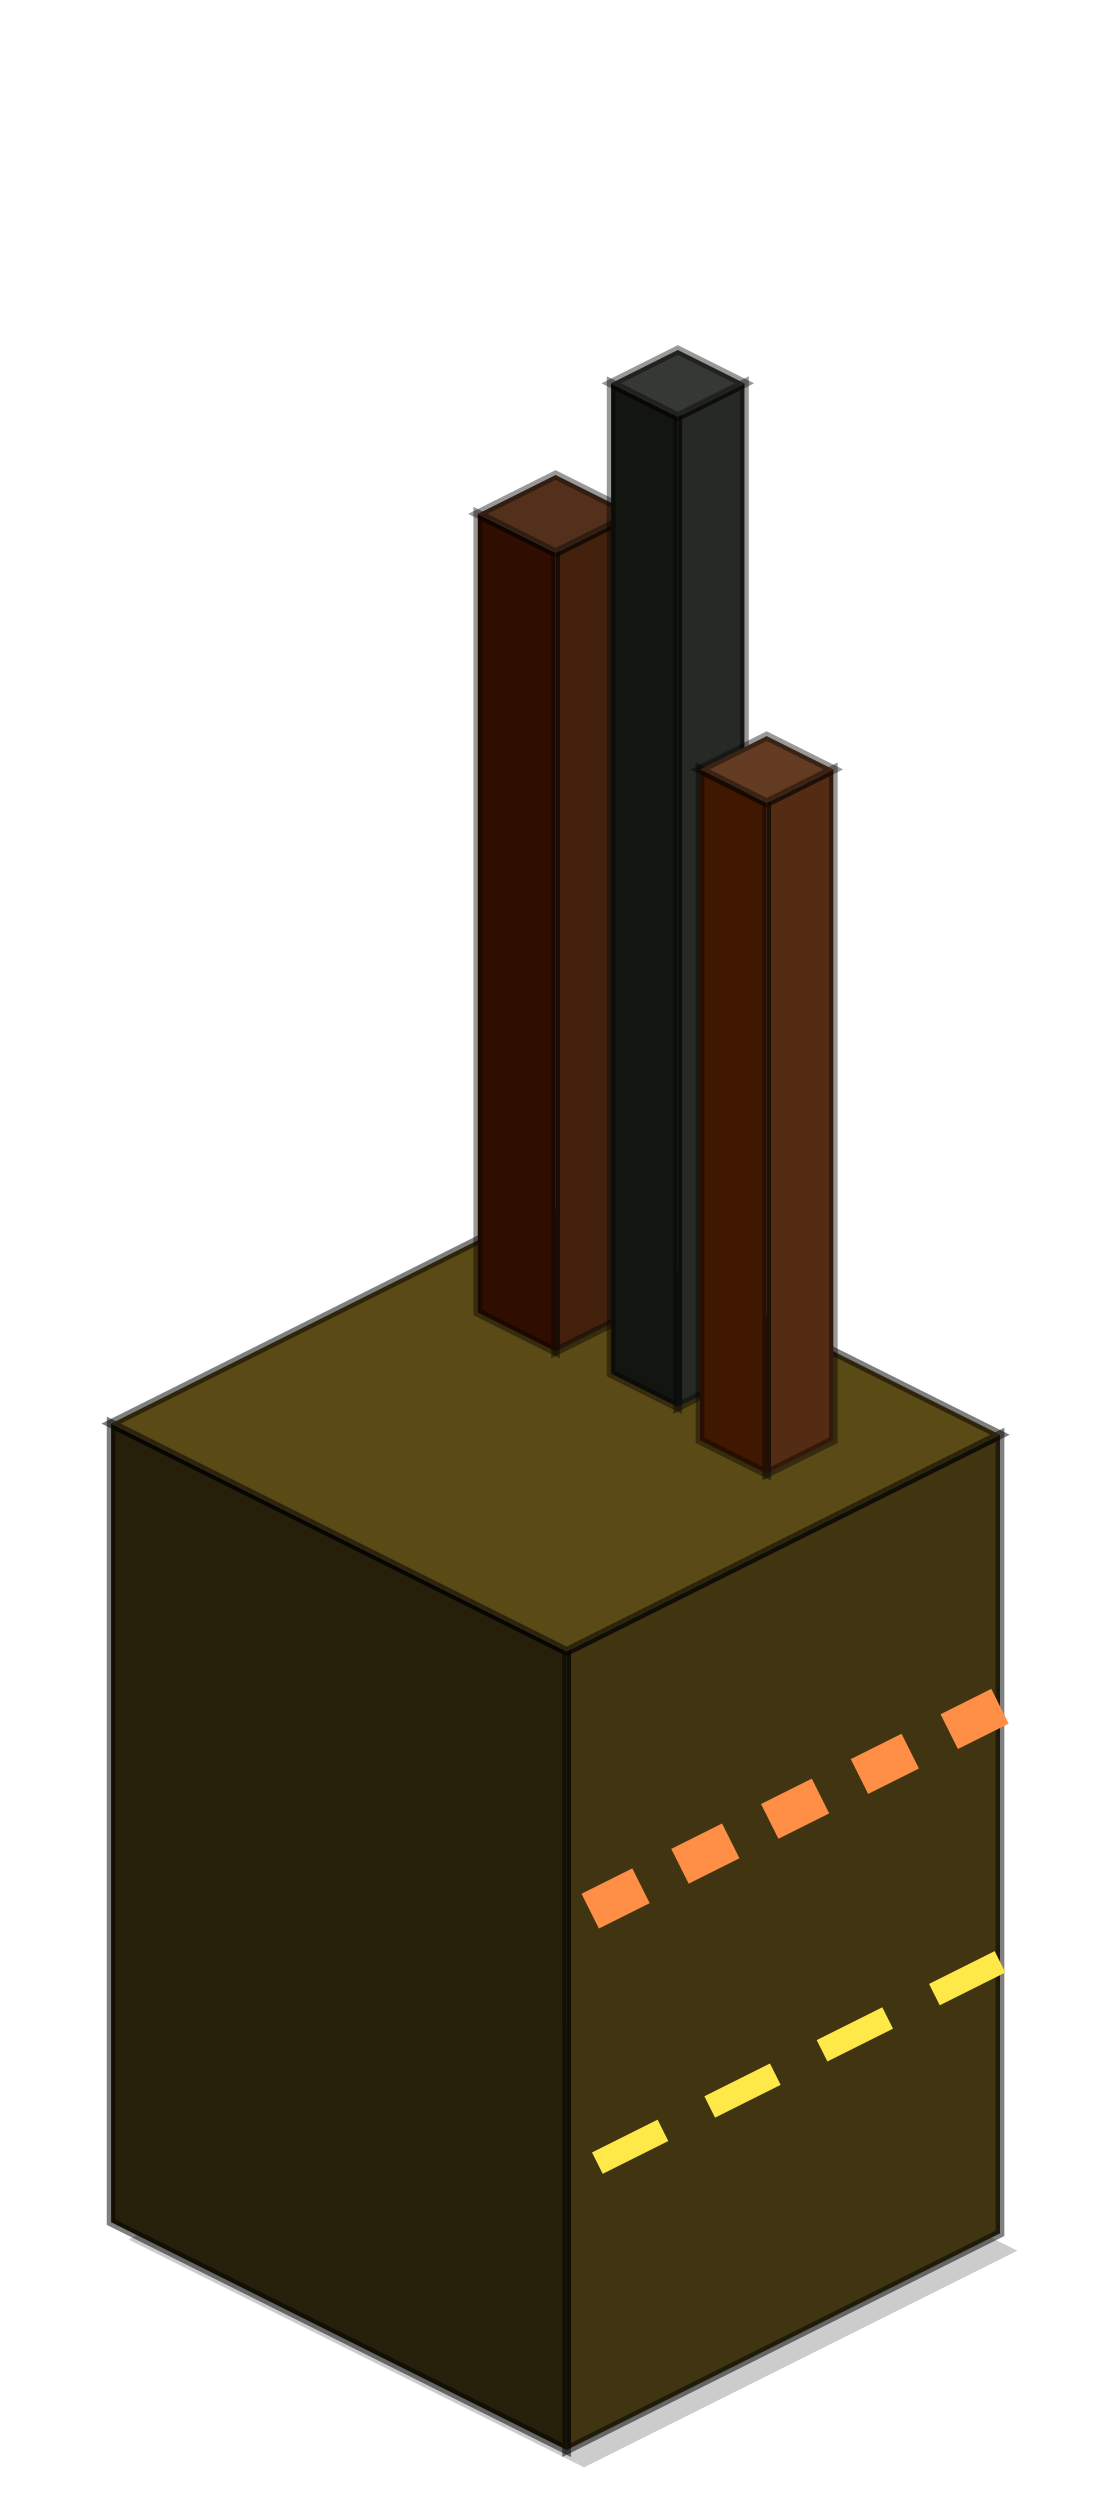
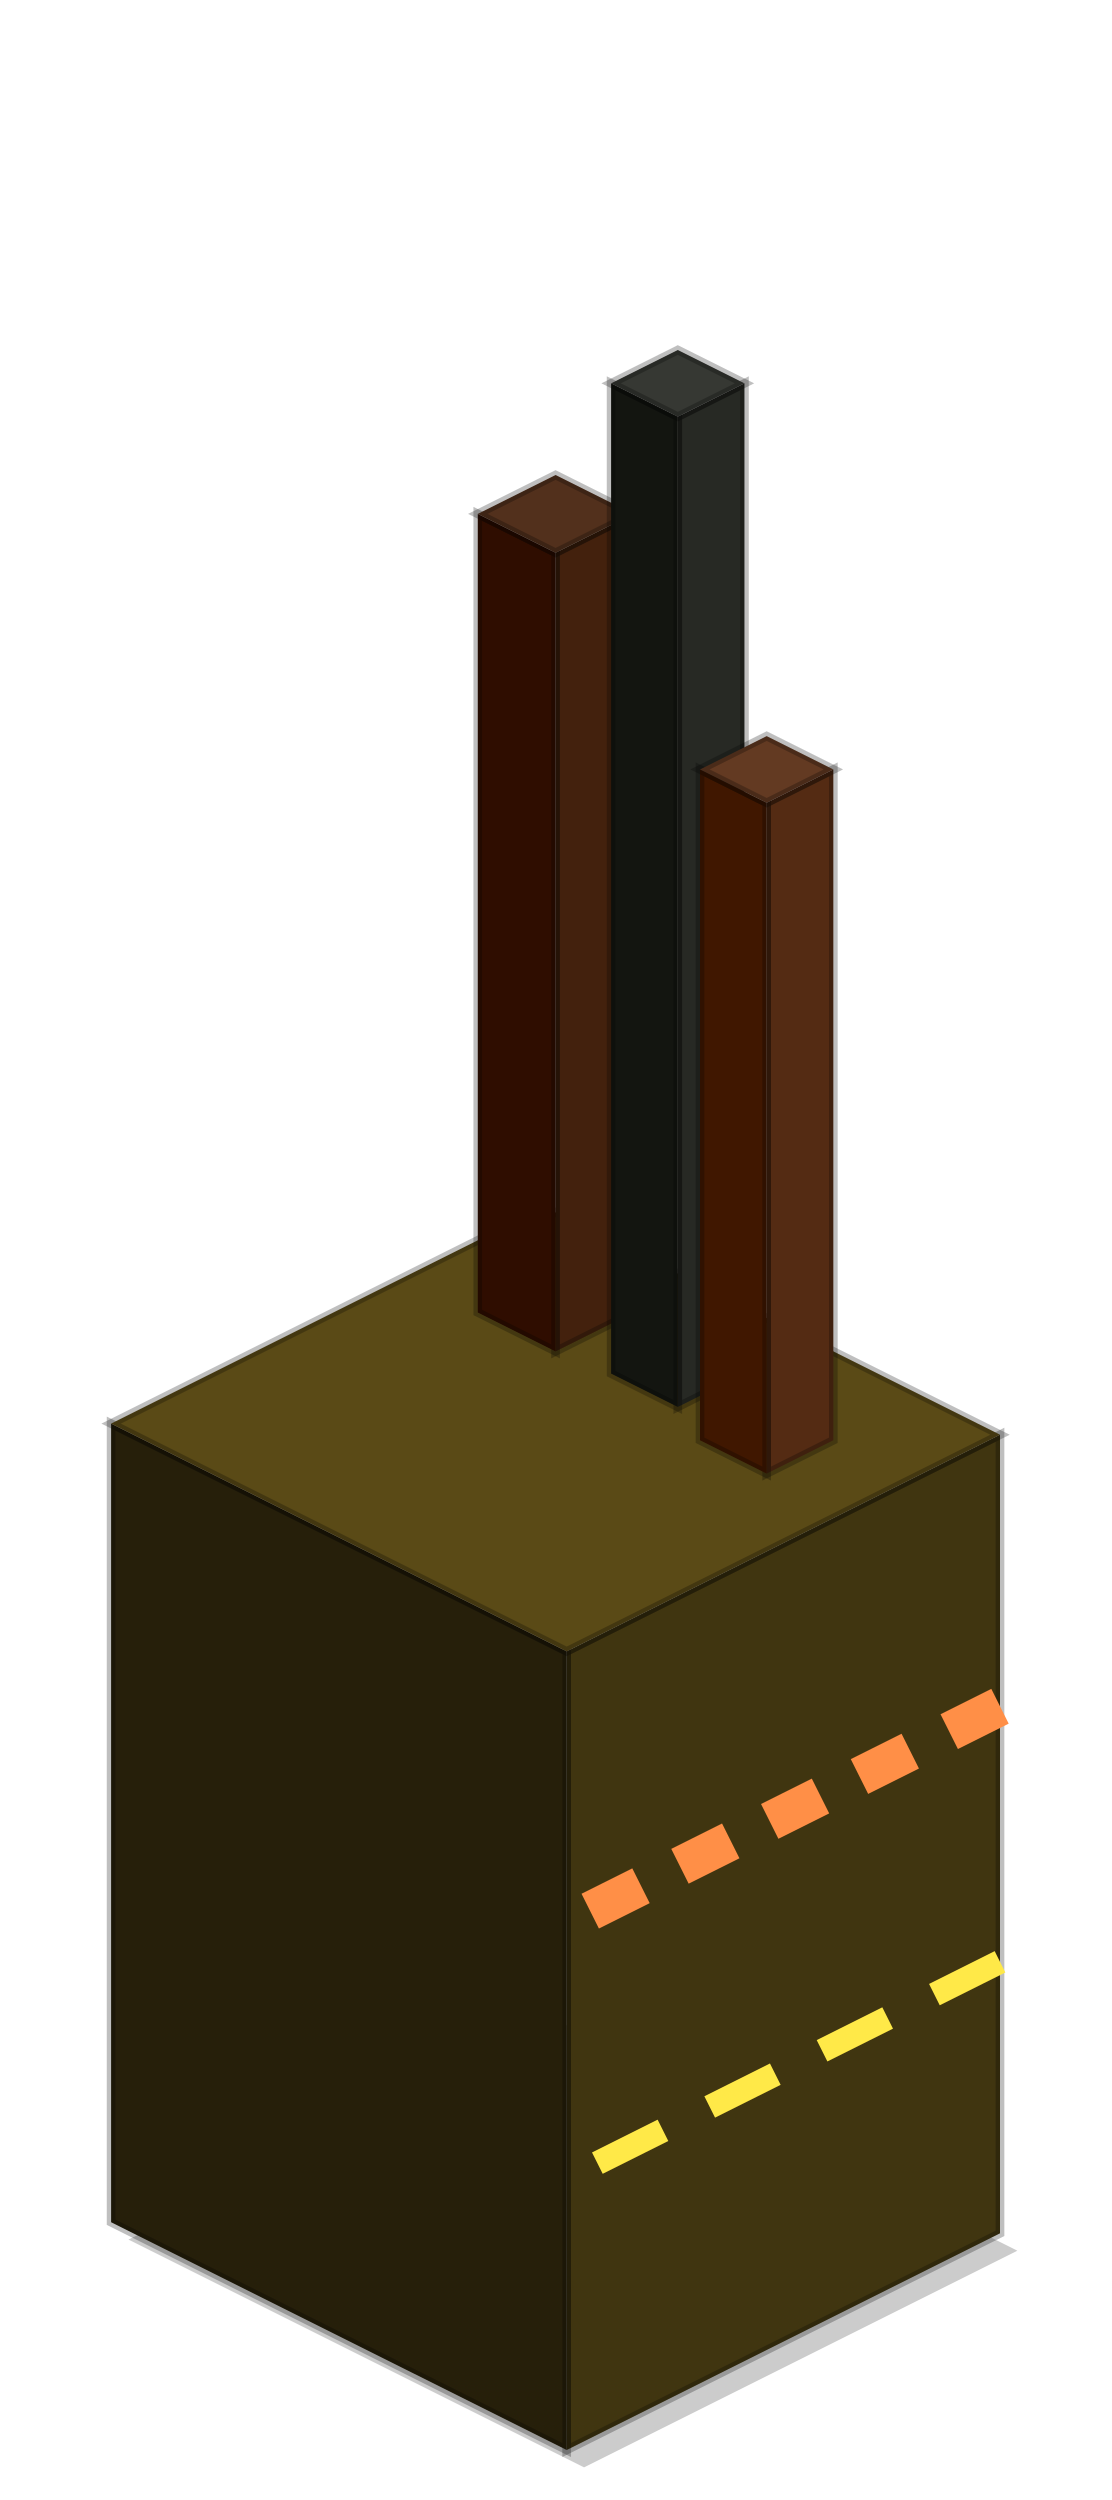
<svg xmlns="http://www.w3.org/2000/svg" version="1.1" width="128" height="288">
  <defs />
  <g>
    <path d="M64.72,233.04 L117.2,259.28 L67.28,284.24 L14.8,258 Z" fill="rgb(0,0,0)" fill-opacity="0.2" />
    <path d="M115.2,257.28 L65.28,282.24 L65.28,190.24 L115.2,165.28 Z" fill="#403510" />
-     <path d="M115.2,257.28 L65.28,282.24 L65.28,190.24 L115.2,165.28 Z" fill="none" stroke="rgb(0,0,0)" stroke-opacity="0.5" stroke-width="1" />
+     <path d="M115.2,257.28 L65.28,282.24 L65.28,190.24 L115.2,165.28 Z" fill="none" stroke="rgb(0,0,0)" stroke-opacity="0.25" stroke-width="1" />
    <path d="M12.8,256 L65.28,282.24 L65.28,190.24 L12.8,164 Z" fill="#261f0a" />
-     <path d="M12.8,256 L65.28,282.24 L65.28,190.24 L12.8,164 Z" fill="none" stroke="rgb(0,0,0)" stroke-opacity="0.5" stroke-width="1" />
+     <path d="M12.8,256 L65.28,282.24 L65.28,190.24 L12.8,164 Z" fill="none" stroke="rgb(0,0,0)" stroke-opacity="0.25" stroke-width="1" />
    <path d="M62.72,139.04 L115.2,165.28 L65.28,190.24 L12.8,164 Z" fill="#5a4a16" />
-     <path d="M62.72,139.04 L115.2,165.28 L65.28,190.24 L12.8,164 Z" fill="none" stroke="rgb(0,0,0)" stroke-opacity="0.5" stroke-width="1" />
+     <path d="M62.72,139.04 L115.2,165.28 L65.28,190.24 L12.8,164 Z" fill="none" stroke="rgb(0,0,0)" stroke-opacity="0.25" stroke-width="1" />
    <path d="M115.2,196.56 L65.28,221.52" fill="none" stroke="rgb(255,143,71)" stroke-width="4.48" stroke-dasharray="6.54,5.02" />
    <path d="M115.2,226 L65.28,250.96" fill="none" stroke="rgb(255,233,72)" stroke-width="2.75" stroke-dasharray="8.45,6.02" />
    <path d="M72.96,151.2 L64,155.68 L64,63.68 L72.96,59.2 Z" fill="rgb(67,33,13)" />
-     <path d="M72.96,151.2 L64,155.68 L64,63.68 L72.96,59.2 Z" fill="none" stroke="rgb(0,0,0)" stroke-opacity="0.4" stroke-width="1" />
+     <path d="M72.96,151.2 L64,155.68 L64,63.68 L72.96,59.2 Z" fill="none" stroke="rgb(0,0,0)" stroke-opacity="0.25" stroke-width="1" />
    <path d="M55.04,151.2 L64,155.68 L64,63.68 L55.04,59.2 Z" fill="rgb(47,13,0)" />
-     <path d="M55.04,151.2 L64,155.68 L64,63.68 L55.04,59.2 Z" fill="none" stroke="rgb(0,0,0)" stroke-opacity="0.4" stroke-width="1" />
+     <path d="M55.04,151.2 L64,155.68 L64,63.68 L55.04,59.2 Z" fill="none" stroke="rgb(0,0,0)" stroke-opacity="0.25" stroke-width="1" />
    <path d="M64,54.72 L72.96,59.2 L64,63.68 L55.04,59.2 Z" fill="#52301c" />
-     <path d="M64,54.72 L72.96,59.2 L64,63.68 L55.04,59.2 Z" fill="none" stroke="rgb(0,0,0)" stroke-opacity="0.4" stroke-width="1" />
+     <path d="M64,54.72 L72.96,59.2 L64,63.68 L55.04,59.2 Z" fill="none" stroke="rgb(0,0,0)" stroke-opacity="0.25" stroke-width="1" />
    <path d="M85.76,158.24 L78.08,162.08 L78.08,48 L85.76,44.16 Z" fill="rgb(39,41,36)" />
-     <path d="M85.76,158.24 L78.08,162.08 L78.08,48 L85.76,44.16 Z" fill="none" stroke="rgb(0,0,0)" stroke-opacity="0.4" stroke-width="1" />
+     <path d="M85.76,158.24 L78.08,162.08 L78.08,48 L85.76,44.16 Z" fill="none" stroke="rgb(0,0,0)" stroke-opacity="0.25" stroke-width="1" />
    <path d="M70.4,158.24 L78.08,162.08 L78.08,48 L70.4,44.16 Z" fill="rgb(19,21,16)" />
-     <path d="M70.4,158.24 L78.08,162.08 L78.08,48 L70.4,44.16 Z" fill="none" stroke="rgb(0,0,0)" stroke-opacity="0.4" stroke-width="1" />
+     <path d="M70.4,158.24 L78.08,162.08 L78.08,48 L70.4,44.16 Z" fill="none" stroke="rgb(0,0,0)" stroke-opacity="0.25" stroke-width="1" />
    <path d="M78.08,40.32 L85.76,44.16 L78.08,48 L70.4,44.16 Z" fill="#363833" />
-     <path d="M78.08,40.32 L85.76,44.16 L78.08,48 L70.4,44.16 Z" fill="none" stroke="rgb(0,0,0)" stroke-opacity="0.4" stroke-width="1" />
+     <path d="M78.08,40.32 L85.76,44.16 L78.08,48 L70.4,44.16 Z" fill="none" stroke="rgb(0,0,0)" stroke-opacity="0.25" stroke-width="1" />
    <path d="M96,165.92 L88.32,169.76 L88.32,92.48 L96,88.64 Z" fill="rgb(84,43,19)" />
-     <path d="M96,165.92 L88.32,169.76 L88.32,92.48 L96,88.64 Z" fill="none" stroke="rgb(0,0,0)" stroke-opacity="0.4" stroke-width="1" />
+     <path d="M96,165.92 L88.32,169.76 L88.32,92.48 L96,88.64 Z" fill="none" stroke="rgb(0,0,0)" stroke-opacity="0.25" stroke-width="1" />
    <path d="M80.64,165.92 L88.32,169.76 L88.32,92.48 L80.64,88.64 Z" fill="rgb(64,23,0)" />
-     <path d="M80.64,165.92 L88.32,169.76 L88.32,92.48 L80.64,88.64 Z" fill="none" stroke="rgb(0,0,0)" stroke-opacity="0.4" stroke-width="1" />
+     <path d="M80.64,165.92 L88.32,169.76 L88.32,92.48 L80.64,88.64 Z" fill="none" stroke="rgb(0,0,0)" stroke-opacity="0.25" stroke-width="1" />
    <path d="M88.32,84.8 L96,88.64 L88.32,92.48 L80.64,88.64 Z" fill="#633a22" />
-     <path d="M88.32,84.8 L96,88.64 L88.32,92.48 L80.64,88.64 Z" fill="none" stroke="rgb(0,0,0)" stroke-opacity="0.4" stroke-width="1" />
+     <path d="M88.32,84.8 L96,88.64 L88.32,92.48 L80.64,88.64 Z" fill="none" stroke="rgb(0,0,0)" stroke-opacity="0.25" stroke-width="1" />
  </g>
</svg>
